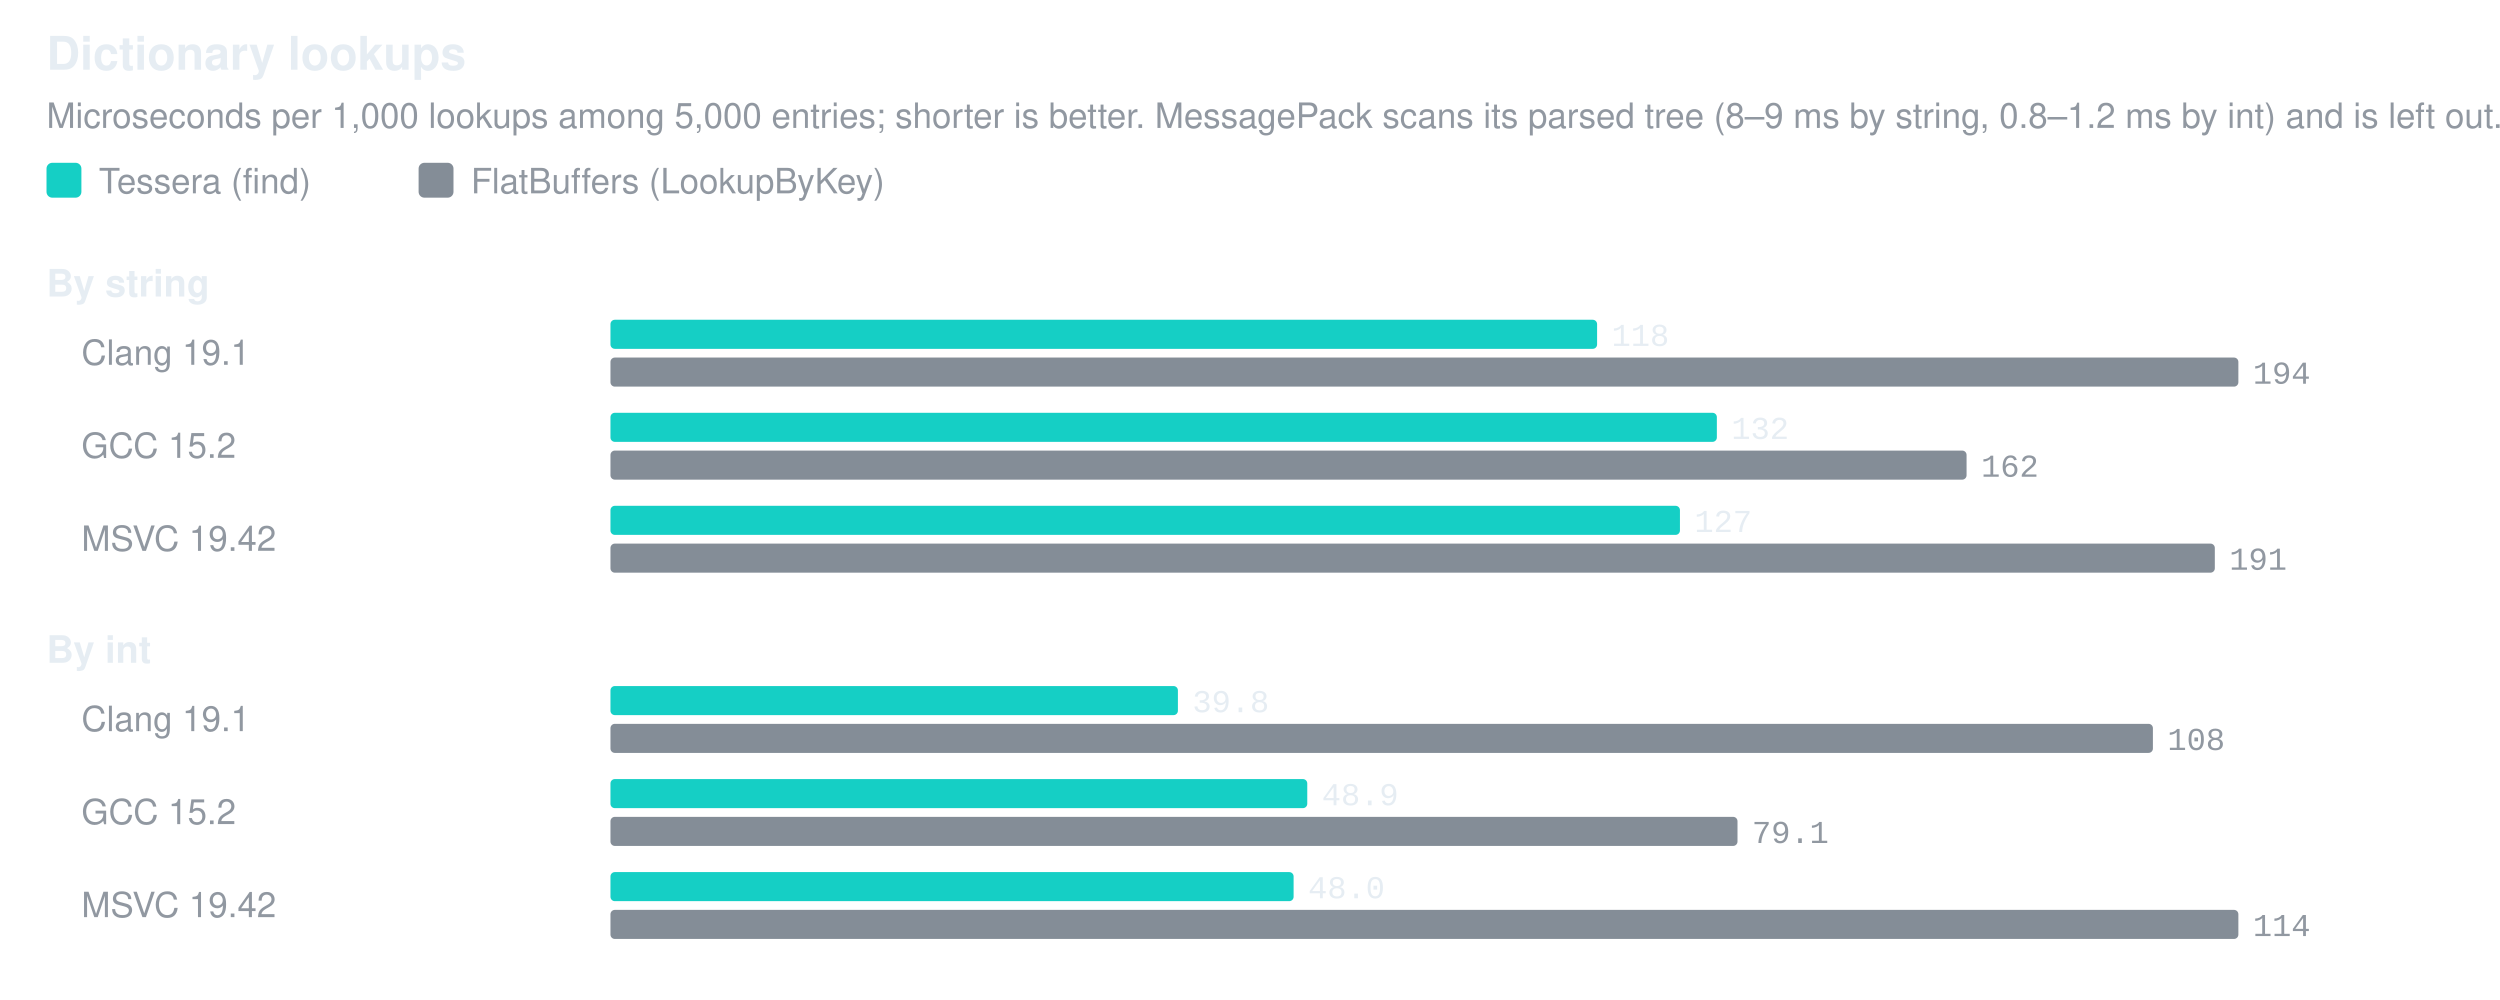
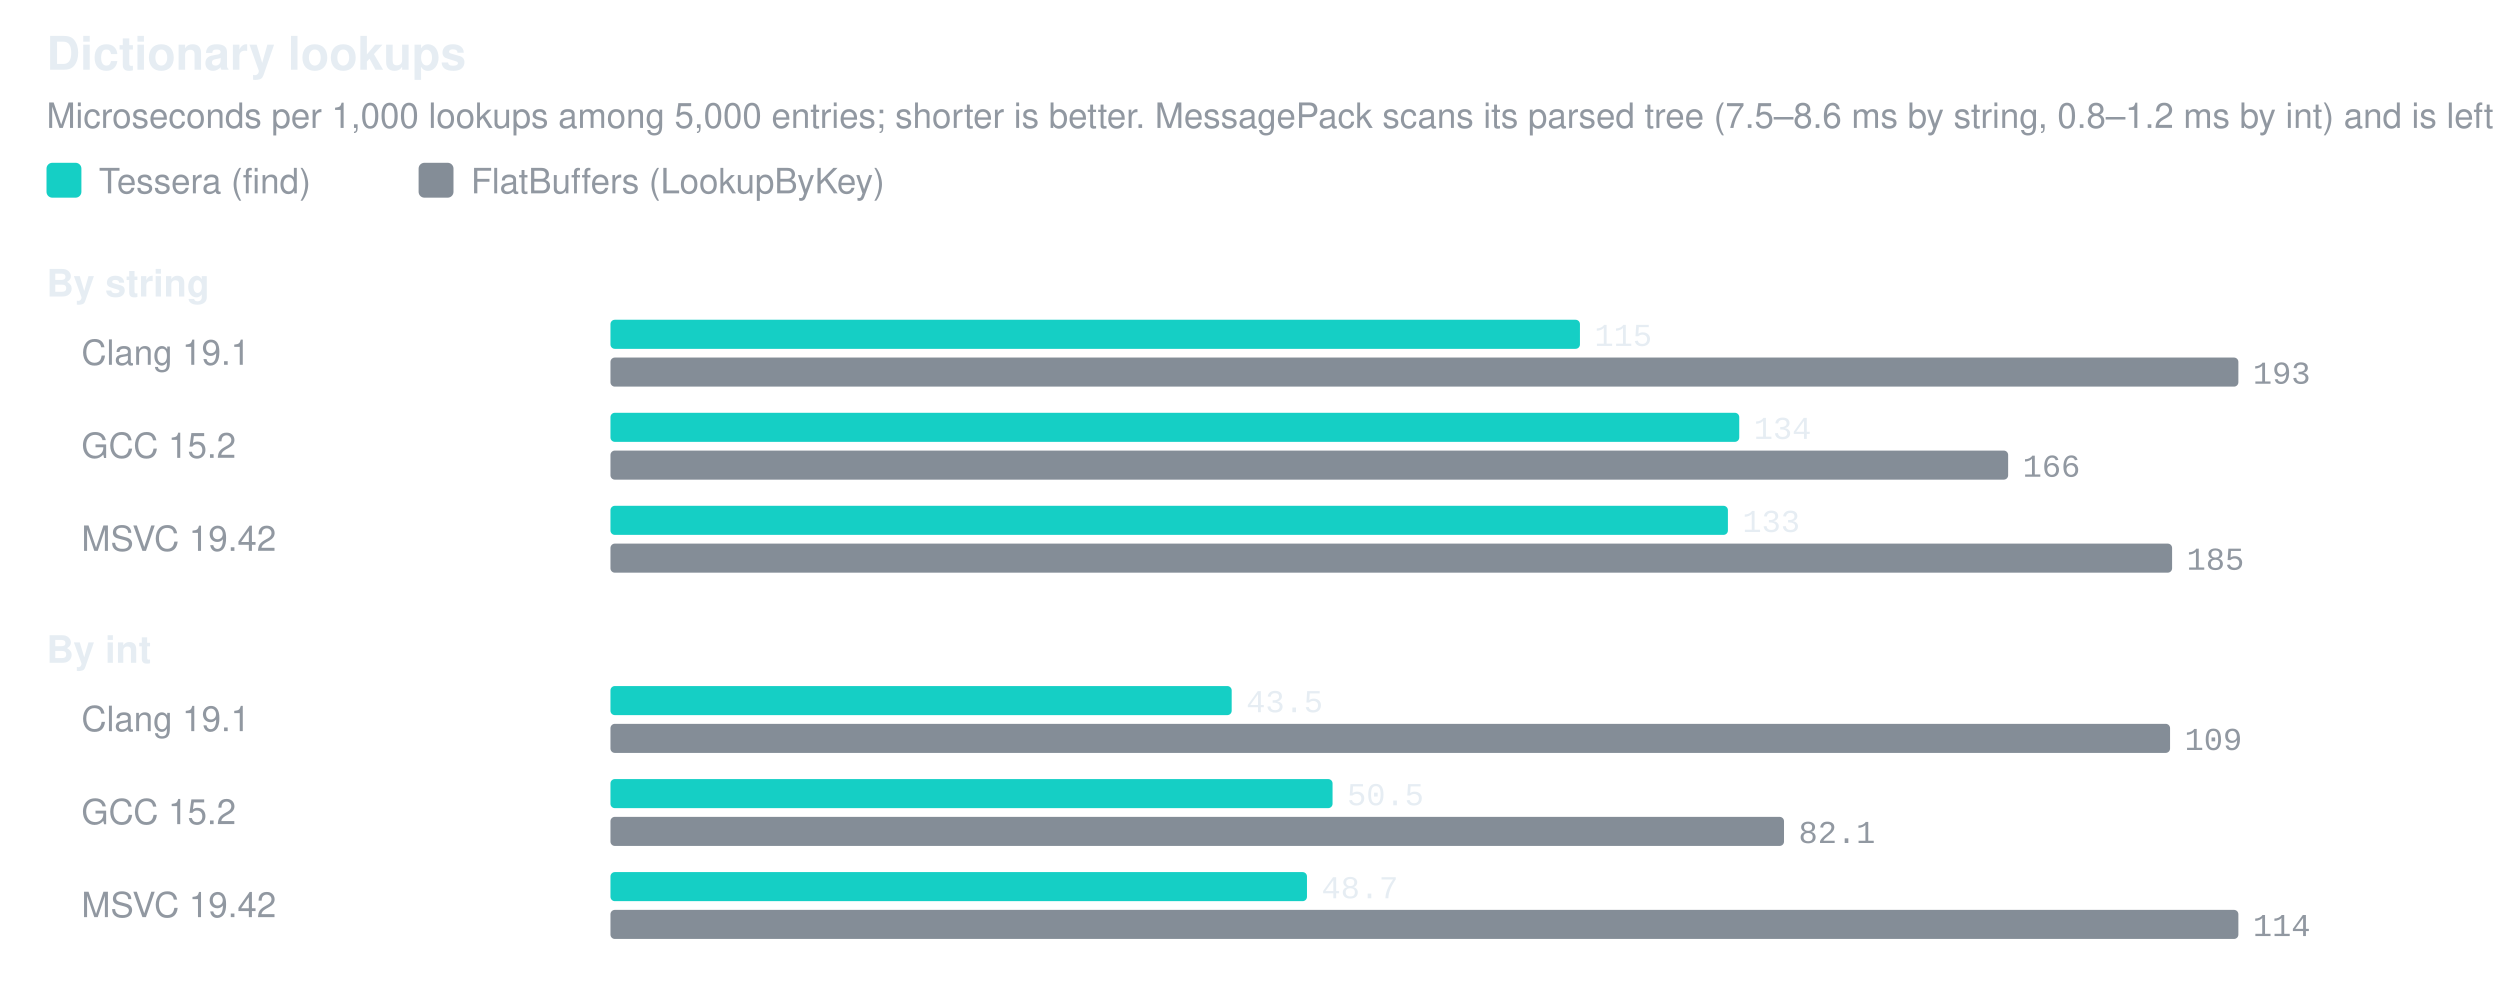
<svg xmlns="http://www.w3.org/2000/svg" width="860" height="344" viewBox="0 0 860 344" font-family="-apple-system, BlinkMacSystemFont, 'Segoe UI', Helvetica, Arial, sans-serif">
  <text x="16" y="24" fill="#e6edf3" font-size="16" text-anchor="start" font-weight="600">Dictionary lookups</text>
-   <text x="16" y="44" fill="#9198a1" font-size="12" text-anchor="start">Microseconds per 1,000 lookups among 5,000 entries; shorter is better. MessagePack scans its parsed tree (8–9 ms by string, 0.8–1.2 ms by int) and is left out.</text>
+   <text x="16" y="44" fill="#9198a1" font-size="12" text-anchor="start">Microseconds per 1,000 lookups among 5,000 entries; shorter is better. MessagePack scans its parsed tree (7.5–8.6 ms by string, 0.8–1.2 ms by int) and is left out.</text>
  <rect x="16" y="56" width="12" height="12" rx="2" fill="#15cfc5" />
  <text x="34" y="66.5" fill="#9198a1" font-size="12" text-anchor="start">Tessera (find)</text>
  <rect x="144" y="56" width="12" height="12" rx="2" fill="#848d97" />
  <text x="162" y="66.5" fill="#9198a1" font-size="12" text-anchor="start">FlatBuffers (LookupByKey)</text>
  <text x="16" y="102" fill="#e6edf3" font-size="13" text-anchor="start" font-weight="600">By string</text>
  <text x="28" y="125.5" fill="#9198a1" font-size="12" text-anchor="start">Clang 19.1</text>
-   <rect x="210" y="110" width="339.4" height="10" rx="1.5" fill="#15cfc5" />
-   <text x="554.4" y="119" fill="#e6edf3" font-size="11" text-anchor="start" font-family="ui-monospace, SFMono-Regular, Consolas, 'Liberation Mono', monospace">118</text>
+   <rect x="210" y="110" width="333.5" height="10" rx="1.5" fill="#15cfc5" />
+   <text x="548.5" y="119" fill="#e6edf3" font-size="11" text-anchor="start" font-family="ui-monospace, SFMono-Regular, Consolas, 'Liberation Mono', monospace">115</text>
  <rect x="210" y="123" width="560" height="10" rx="1.5" fill="#848d97" />
-   <text x="775" y="132" fill="#9198a1" font-size="11" text-anchor="start" font-family="ui-monospace, SFMono-Regular, Consolas, 'Liberation Mono', monospace">194</text>
+   <text x="775" y="132" fill="#9198a1" font-size="11" text-anchor="start" font-family="ui-monospace, SFMono-Regular, Consolas, 'Liberation Mono', monospace">193</text>
  <text x="28" y="157.5" fill="#9198a1" font-size="12" text-anchor="start">GCC 15.2</text>
-   <rect x="210" y="142" width="380.6" height="10" rx="1.5" fill="#15cfc5" />
-   <text x="595.6" y="151" fill="#e6edf3" font-size="11" text-anchor="start" font-family="ui-monospace, SFMono-Regular, Consolas, 'Liberation Mono', monospace">132</text>
-   <rect x="210" y="155" width="466.5" height="10" rx="1.5" fill="#848d97" />
-   <text x="681.5" y="164" fill="#9198a1" font-size="11" text-anchor="start" font-family="ui-monospace, SFMono-Regular, Consolas, 'Liberation Mono', monospace">162</text>
+   <rect x="210" y="142" width="388.3" height="10" rx="1.5" fill="#15cfc5" />
+   <text x="603.3" y="151" fill="#e6edf3" font-size="11" text-anchor="start" font-family="ui-monospace, SFMono-Regular, Consolas, 'Liberation Mono', monospace">134</text>
+   <rect x="210" y="155" width="480.8" height="10" rx="1.5" fill="#848d97" />
+   <text x="695.8" y="164" fill="#9198a1" font-size="11" text-anchor="start" font-family="ui-monospace, SFMono-Regular, Consolas, 'Liberation Mono', monospace">166</text>
  <text x="28" y="189.5" fill="#9198a1" font-size="12" text-anchor="start">MSVC 19.42</text>
-   <rect x="210" y="174" width="367.9" height="10" rx="1.5" fill="#15cfc5" />
-   <text x="582.9" y="183" fill="#e6edf3" font-size="11" text-anchor="start" font-family="ui-monospace, SFMono-Regular, Consolas, 'Liberation Mono', monospace">127</text>
-   <rect x="210" y="187" width="551.9" height="10" rx="1.5" fill="#848d97" />
-   <text x="766.9" y="196" fill="#9198a1" font-size="11" text-anchor="start" font-family="ui-monospace, SFMono-Regular, Consolas, 'Liberation Mono', monospace">191</text>
+   <rect x="210" y="174" width="384.4" height="10" rx="1.5" fill="#15cfc5" />
+   <text x="599.4" y="183" fill="#e6edf3" font-size="11" text-anchor="start" font-family="ui-monospace, SFMono-Regular, Consolas, 'Liberation Mono', monospace">133</text>
+   <rect x="210" y="187" width="537.2" height="10" rx="1.5" fill="#848d97" />
+   <text x="752.2" y="196" fill="#9198a1" font-size="11" text-anchor="start" font-family="ui-monospace, SFMono-Regular, Consolas, 'Liberation Mono', monospace">185</text>
  <text x="16" y="228" fill="#e6edf3" font-size="13" text-anchor="start" font-weight="600">By int</text>
  <text x="28" y="251.5" fill="#9198a1" font-size="12" text-anchor="start">Clang 19.1</text>
-   <rect x="210" y="236" width="195.2" height="10" rx="1.5" fill="#15cfc5" />
-   <text x="410.2" y="245" fill="#e6edf3" font-size="11" text-anchor="start" font-family="ui-monospace, SFMono-Regular, Consolas, 'Liberation Mono', monospace">39.8</text>
-   <rect x="210" y="249" width="530.6" height="10" rx="1.5" fill="#848d97" />
-   <text x="745.6" y="258" fill="#9198a1" font-size="11" text-anchor="start" font-family="ui-monospace, SFMono-Regular, Consolas, 'Liberation Mono', monospace">108</text>
+   <rect x="210" y="236" width="213.7" height="10" rx="1.5" fill="#15cfc5" />
+   <text x="428.7" y="245" fill="#e6edf3" font-size="11" text-anchor="start" font-family="ui-monospace, SFMono-Regular, Consolas, 'Liberation Mono', monospace">43.5</text>
+   <rect x="210" y="249" width="536.5" height="10" rx="1.5" fill="#848d97" />
+   <text x="751.5" y="258" fill="#9198a1" font-size="11" text-anchor="start" font-family="ui-monospace, SFMono-Regular, Consolas, 'Liberation Mono', monospace">109</text>
  <text x="28" y="283.5" fill="#9198a1" font-size="12" text-anchor="start">GCC 15.2</text>
-   <rect x="210" y="268" width="239.7" height="10" rx="1.5" fill="#15cfc5" />
-   <text x="454.7" y="277" fill="#e6edf3" font-size="11" text-anchor="start" font-family="ui-monospace, SFMono-Regular, Consolas, 'Liberation Mono', monospace">48.9</text>
-   <rect x="210" y="281" width="387.7" height="10" rx="1.5" fill="#848d97" />
-   <text x="602.7" y="290" fill="#9198a1" font-size="11" text-anchor="start" font-family="ui-monospace, SFMono-Regular, Consolas, 'Liberation Mono', monospace">79.1</text>
+   <rect x="210" y="268" width="248.4" height="10" rx="1.5" fill="#15cfc5" />
+   <text x="463.4" y="277" fill="#e6edf3" font-size="11" text-anchor="start" font-family="ui-monospace, SFMono-Regular, Consolas, 'Liberation Mono', monospace">50.5</text>
+   <rect x="210" y="281" width="403.7" height="10" rx="1.5" fill="#848d97" />
+   <text x="618.7" y="290" fill="#9198a1" font-size="11" text-anchor="start" font-family="ui-monospace, SFMono-Regular, Consolas, 'Liberation Mono', monospace">82.1</text>
  <text x="28" y="315.5" fill="#9198a1" font-size="12" text-anchor="start">MSVC 19.42</text>
-   <rect x="210" y="300" width="235" height="10" rx="1.5" fill="#15cfc5" />
-   <text x="450" y="309" fill="#e6edf3" font-size="11" text-anchor="start" font-family="ui-monospace, SFMono-Regular, Consolas, 'Liberation Mono', monospace">48.0</text>
+   <rect x="210" y="300" width="239.6" height="10" rx="1.5" fill="#15cfc5" />
+   <text x="454.6" y="309" fill="#e6edf3" font-size="11" text-anchor="start" font-family="ui-monospace, SFMono-Regular, Consolas, 'Liberation Mono', monospace">48.7</text>
  <rect x="210" y="313" width="560" height="10" rx="1.5" fill="#848d97" />
  <text x="775" y="322" fill="#9198a1" font-size="11" text-anchor="start" font-family="ui-monospace, SFMono-Regular, Consolas, 'Liberation Mono', monospace">114</text>
</svg>
